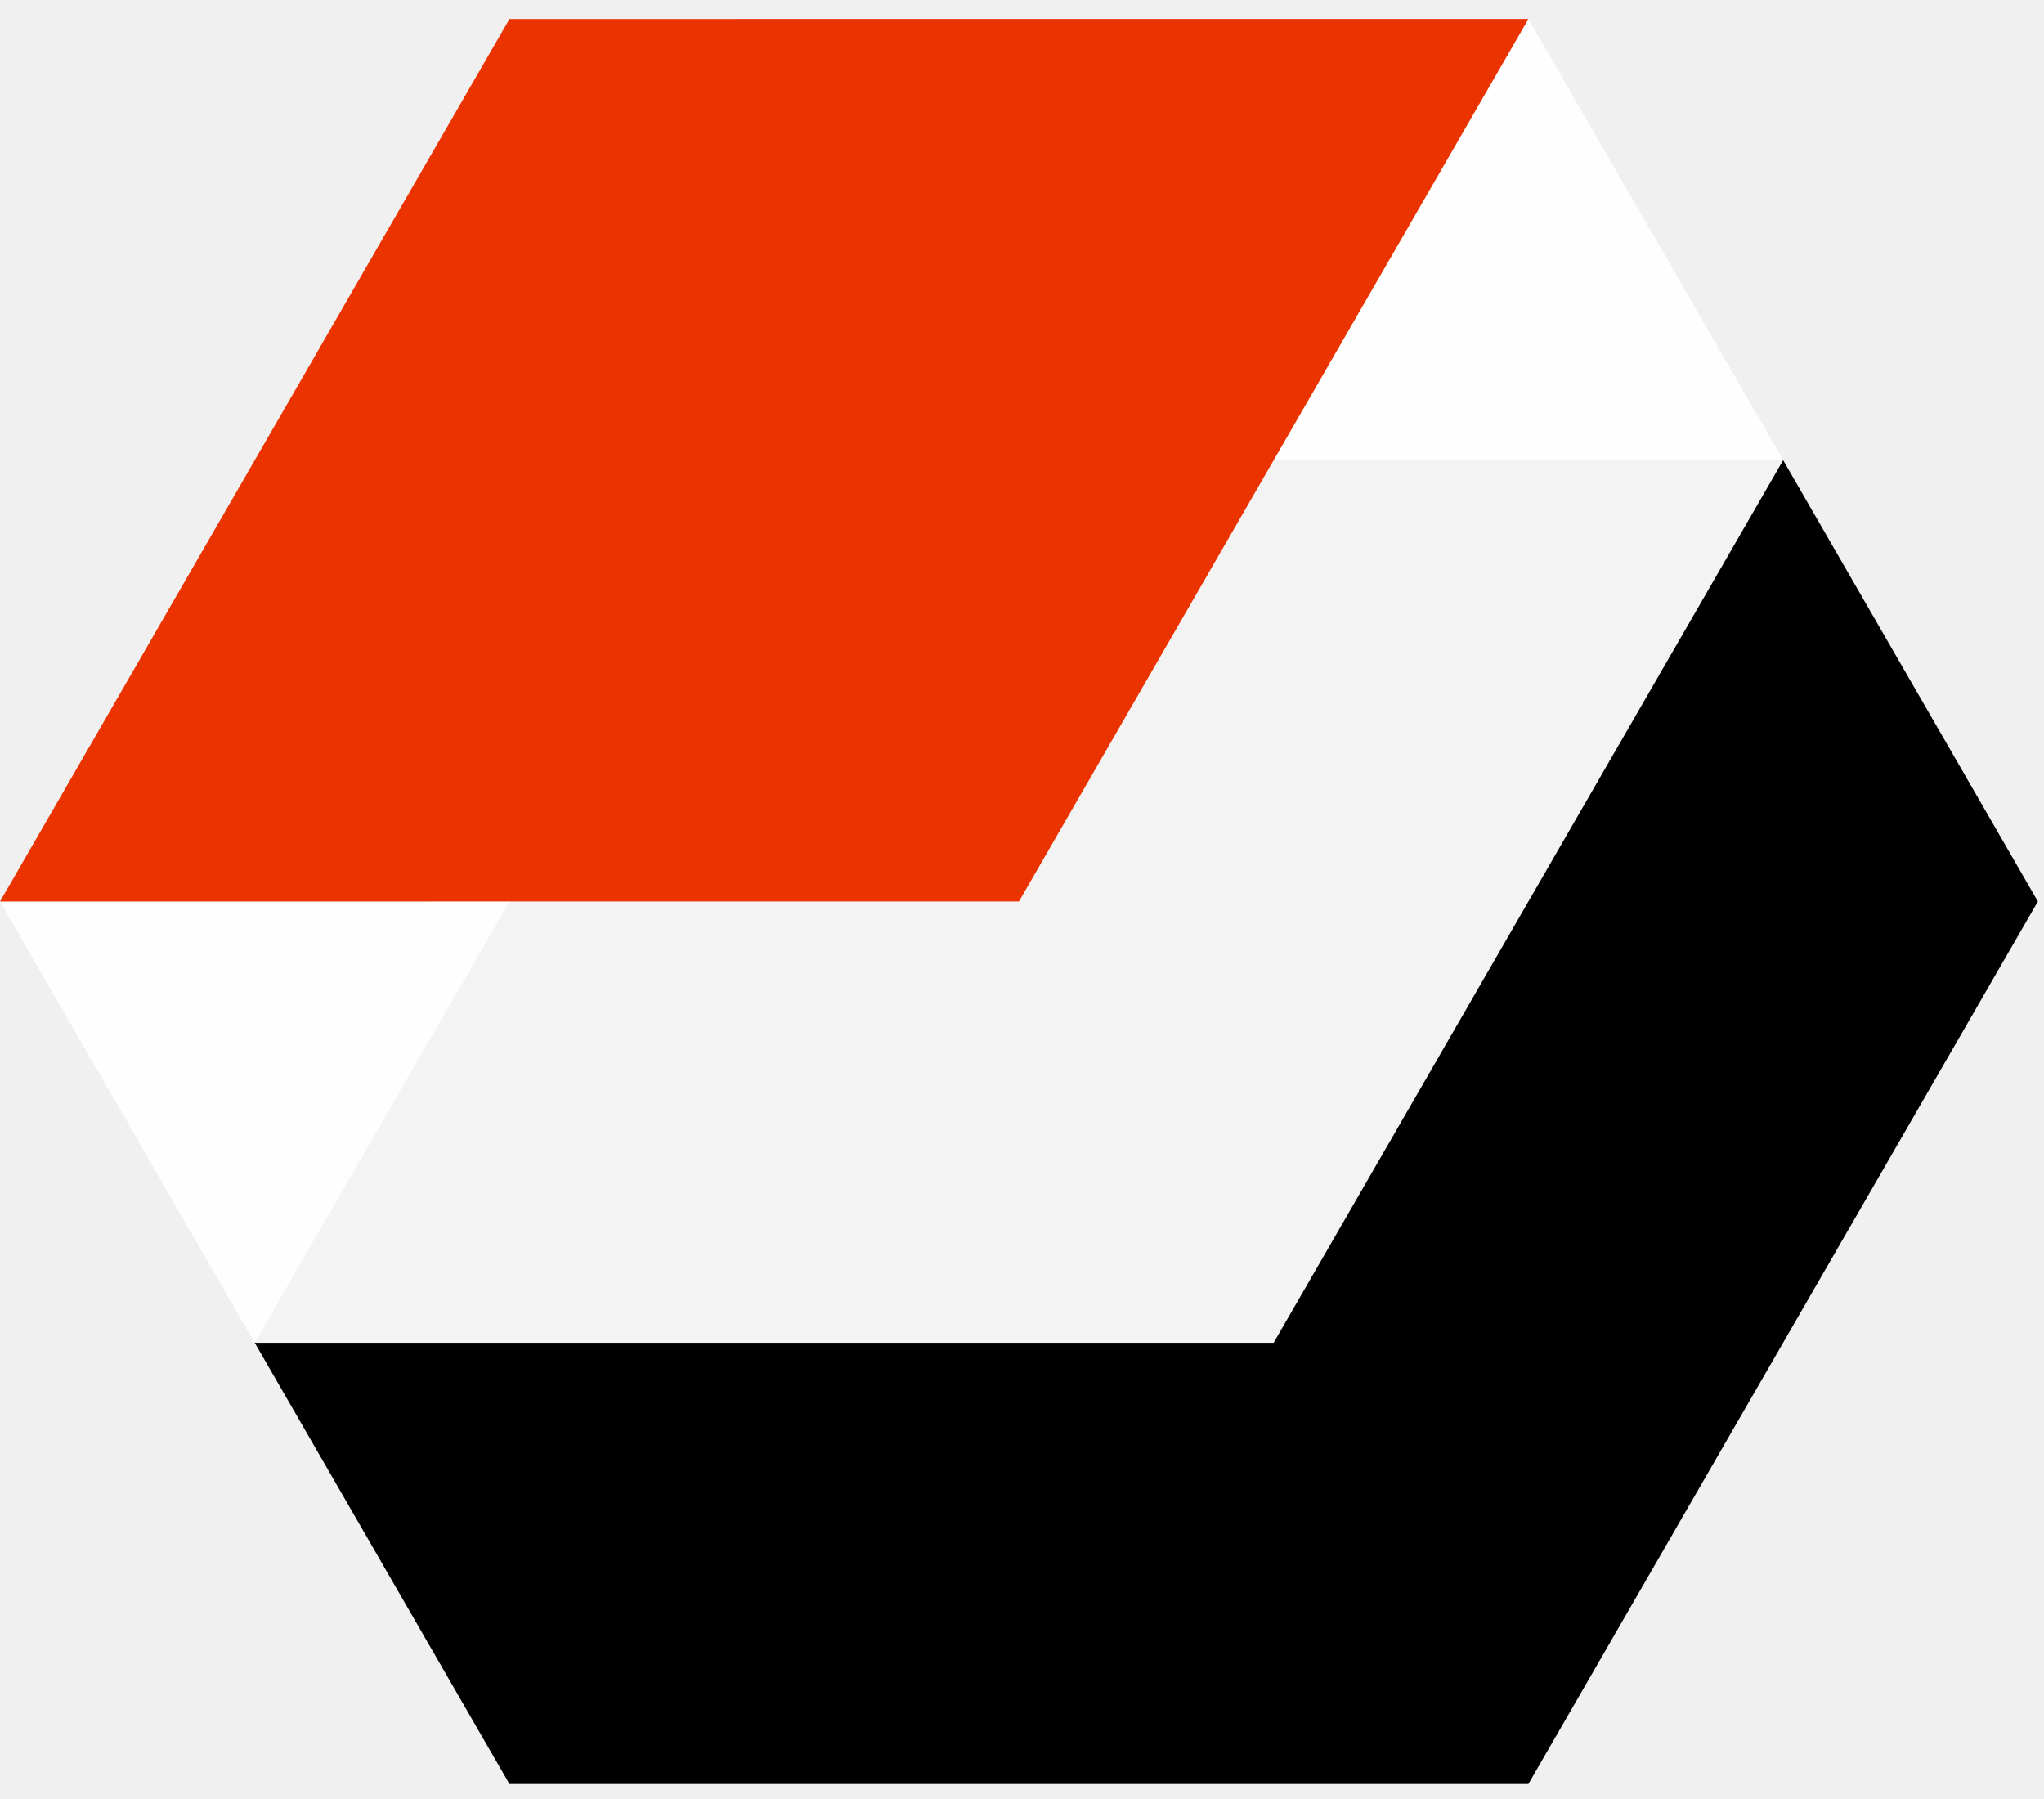
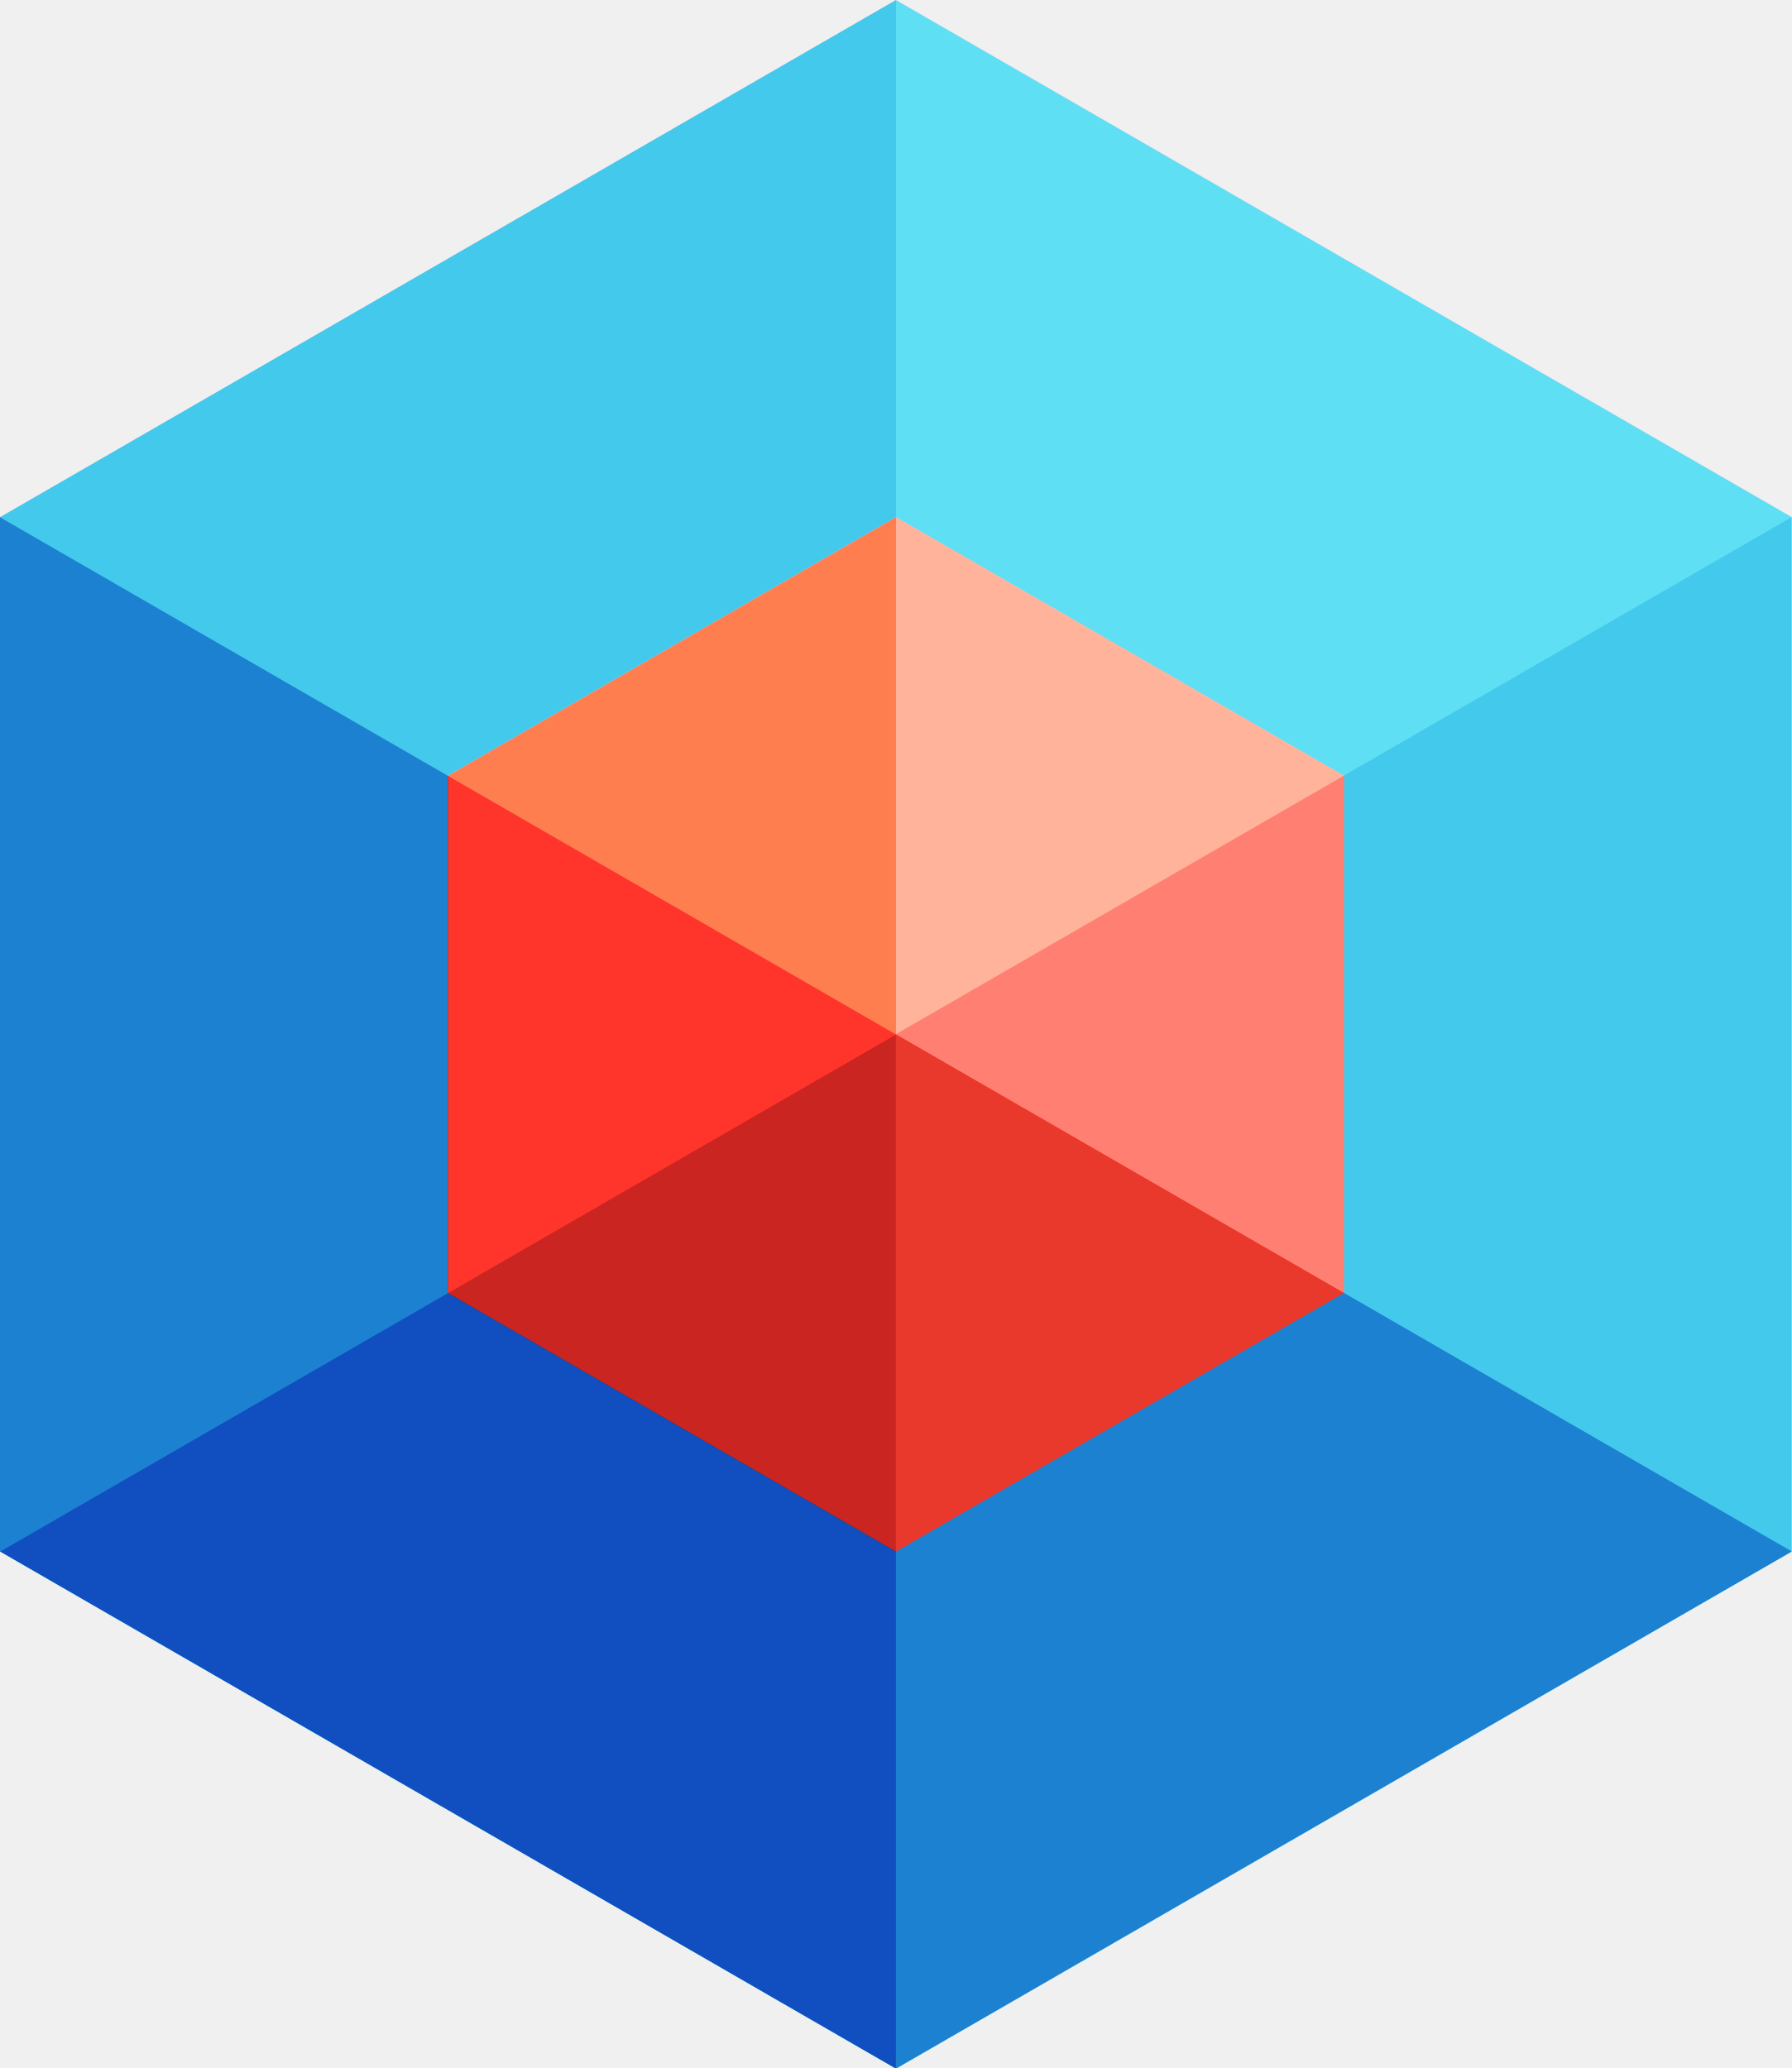
- <svg xmlns="http://www.w3.org/2000/svg" version="1.1" viewBox="0 -1 108 95" preserveAspectRatio="xMinYMin">
-   <defs />
-   <g stroke="none" stroke-opacity="1" stroke-dasharray="none" fill="none" fill-opacity="1">
-     <g>
-       <path d="M 53.838 46.624 L 107.676 46.623 L 80.756 93.247 L 26.918 93.249 Z" fill="black" />
-       <path d="M 26.918 93.249 L 107.676 46.623 L 94.217 23.312 L 13.459 69.937 Z" fill="black" />
-       <path d="M 40.379 23.313 L 94.217 23.312 L 67.297 69.936 L 13.459 69.937 Z" fill="white" />
-       <path d="M 13.459 69.937 L 94.217 23.312 L 80.758 -21316282e-20 L 21316282e-21 46.626 Z" fill="white" fill-opacity=".954" />
-       <path d="M 40.379 23.313 L 94.217 23.312 L 67.297 69.936 L 13.459 69.937 Z" fill="black" fill-opacity=".048" />
-       <path d="M 26.92 .001 L 80.758 11404211e-19 L 53.838 46.624 L 0 46.626 Z" fill="#eb3300" />
+ <svg xmlns="http://www.w3.org/2000/svg" viewBox="0 0 1024 1182" fill="none">
+   <g clip-path="url(#clip0)">
+     <g opacity=".8">
+       <path fill-rule="evenodd" clip-rule="evenodd" d="M512 0l512 295.603V886.81l-512 295.6L0 886.81V295.603L512 0z" fill="#0092DB" />
+     </g>
+     <g opacity=".4" clip-path="url(#clip1)" style="mix-blend-mode:overlay">
+       <path fill-rule="evenodd" clip-rule="evenodd" d="M512 0l512 295.603V886.81L512 591.207V0z" fill="#fff" />
+       <path fill-rule="evenodd" clip-rule="evenodd" d="M1024 886.81l-512 295.6L0 886.81l512-295.603 512 295.603z" fill="#000" />
+       <path d="M0 295.603L512 0v591.207L0 886.81V295.603z" fill="gray" />
+     </g>
+     <g style="mix-blend-mode:color">
+       <path fill-rule="evenodd" clip-rule="evenodd" d="M512 295.603l256 147.802v295.603L512 886.81 256 739.008V443.405l256-147.802z" fill="#D01602" />
+       <g opacity=".4" style="mix-blend-mode:overlay">
+         <path fill-rule="evenodd" clip-rule="evenodd" d="M512 295.603L256 443.405v295.603l256-147.801V295.603z" fill="#fff" />
+         <path fill-rule="evenodd" clip-rule="evenodd" d="M768 739.008L512 886.81 256 739.008l256-147.801 256 147.801z" fill="#000" />
+         <path d="M768 443.405v295.603L512 591.207V295.603l256 147.802z" fill="gray" />
+       </g>
+       <g opacity=".4" style="mix-blend-mode:overlay">
+         <path fill-rule="evenodd" clip-rule="evenodd" d="M512 886.81L256 739.008V443.405l256 147.802V886.81z" fill="#000" />
+         <path d="M768 739.008V443.405L512 591.207V886.81l256-147.802z" fill="gray" />
+         <path fill-rule="evenodd" clip-rule="evenodd" d="M256 443.405l256-147.802 256 147.802-256 147.802-256-147.802z" fill="#fff" />
+       </g>
+     </g>
+     <g opacity=".4" clip-path="url(#clip2)" style="mix-blend-mode:overlay">
+       <path fill-rule="evenodd" clip-rule="evenodd" d="M512 1182.41L0 886.81V295.603l512 295.604v591.203z" fill="#000" />
+       <path fill-rule="evenodd" clip-rule="evenodd" d="M0 295.603L512 0l512 295.603-512 295.604L0 295.603z" fill="#fff" />
+       <path d="M1024 886.81V295.603L512 591.207v591.203l512-295.6z" fill="gray" />
    </g>
  </g>
+   <defs>
+     <clipPath id="clip0">
+       <path fill="#fff" d="M0 0h1024v1182H0z" />
+     </clipPath>
+     <clipPath id="clip1">
+       <path fill="#fff" d="M0 0h1024v1182H0z" />
+     </clipPath>
+     <clipPath id="clip2">
+       <path fill="#fff" d="M0 0h1024v1182H0z" />
+     </clipPath>
+   </defs>
</svg>
